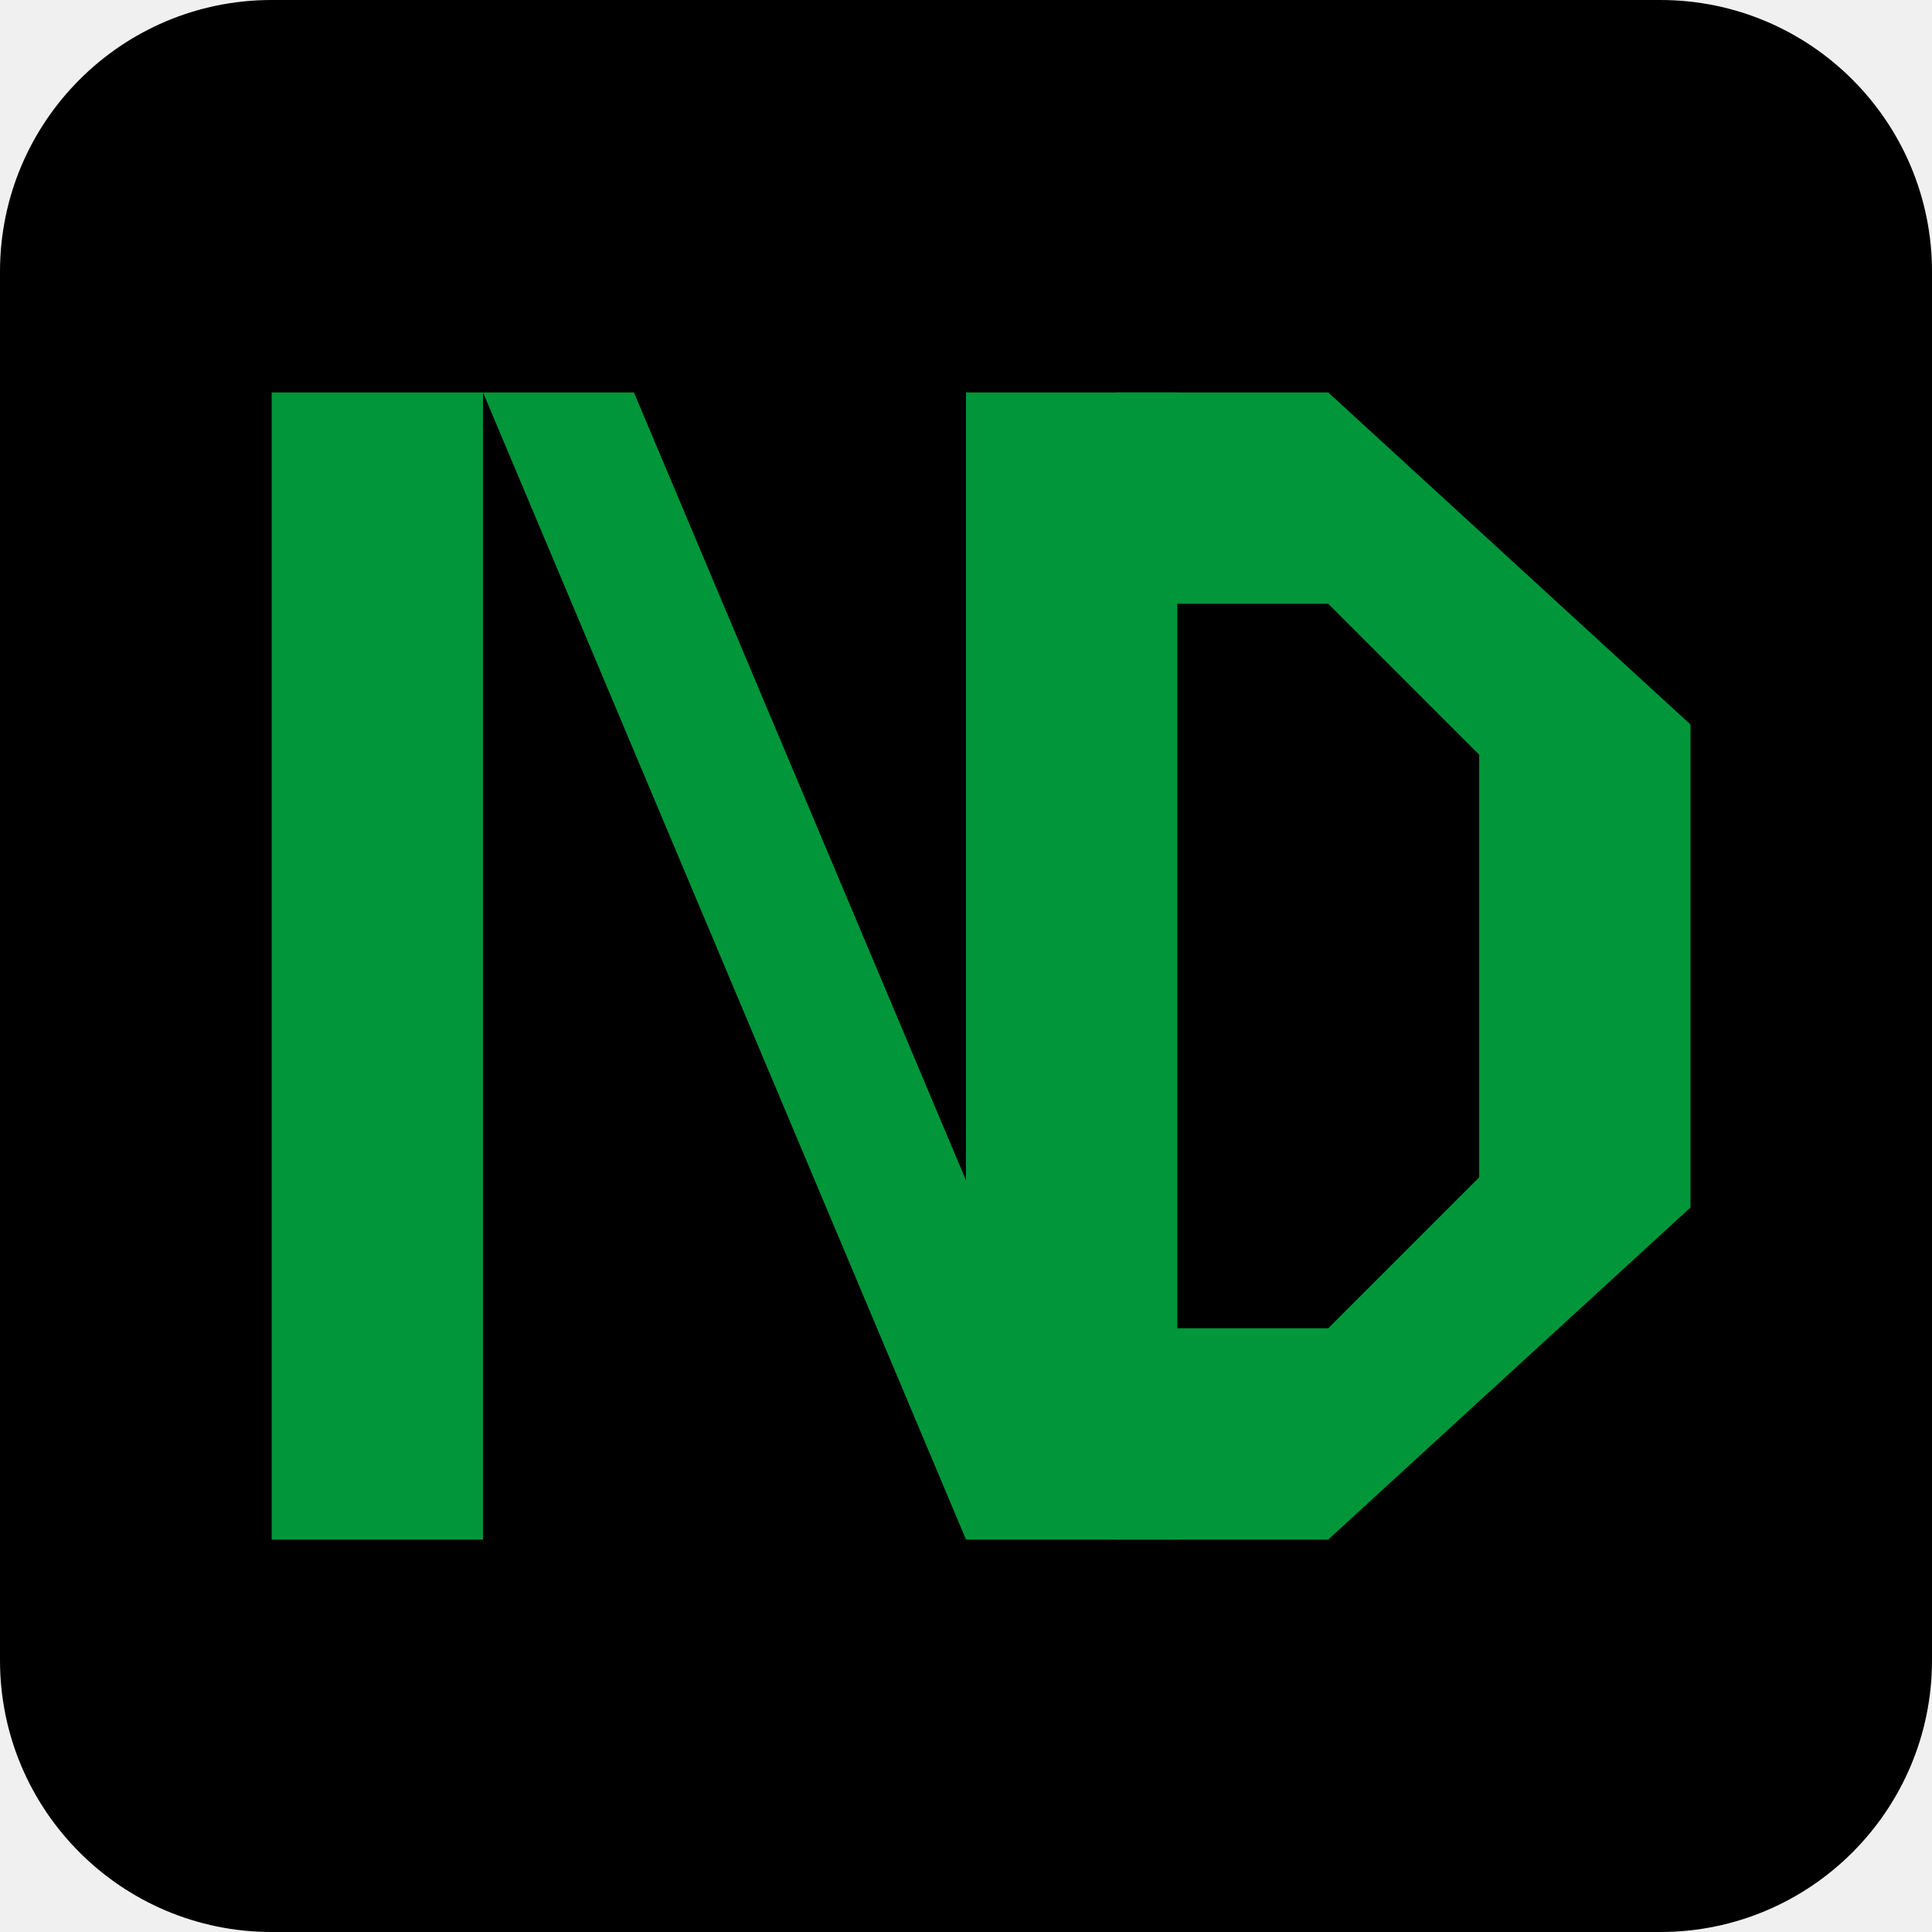
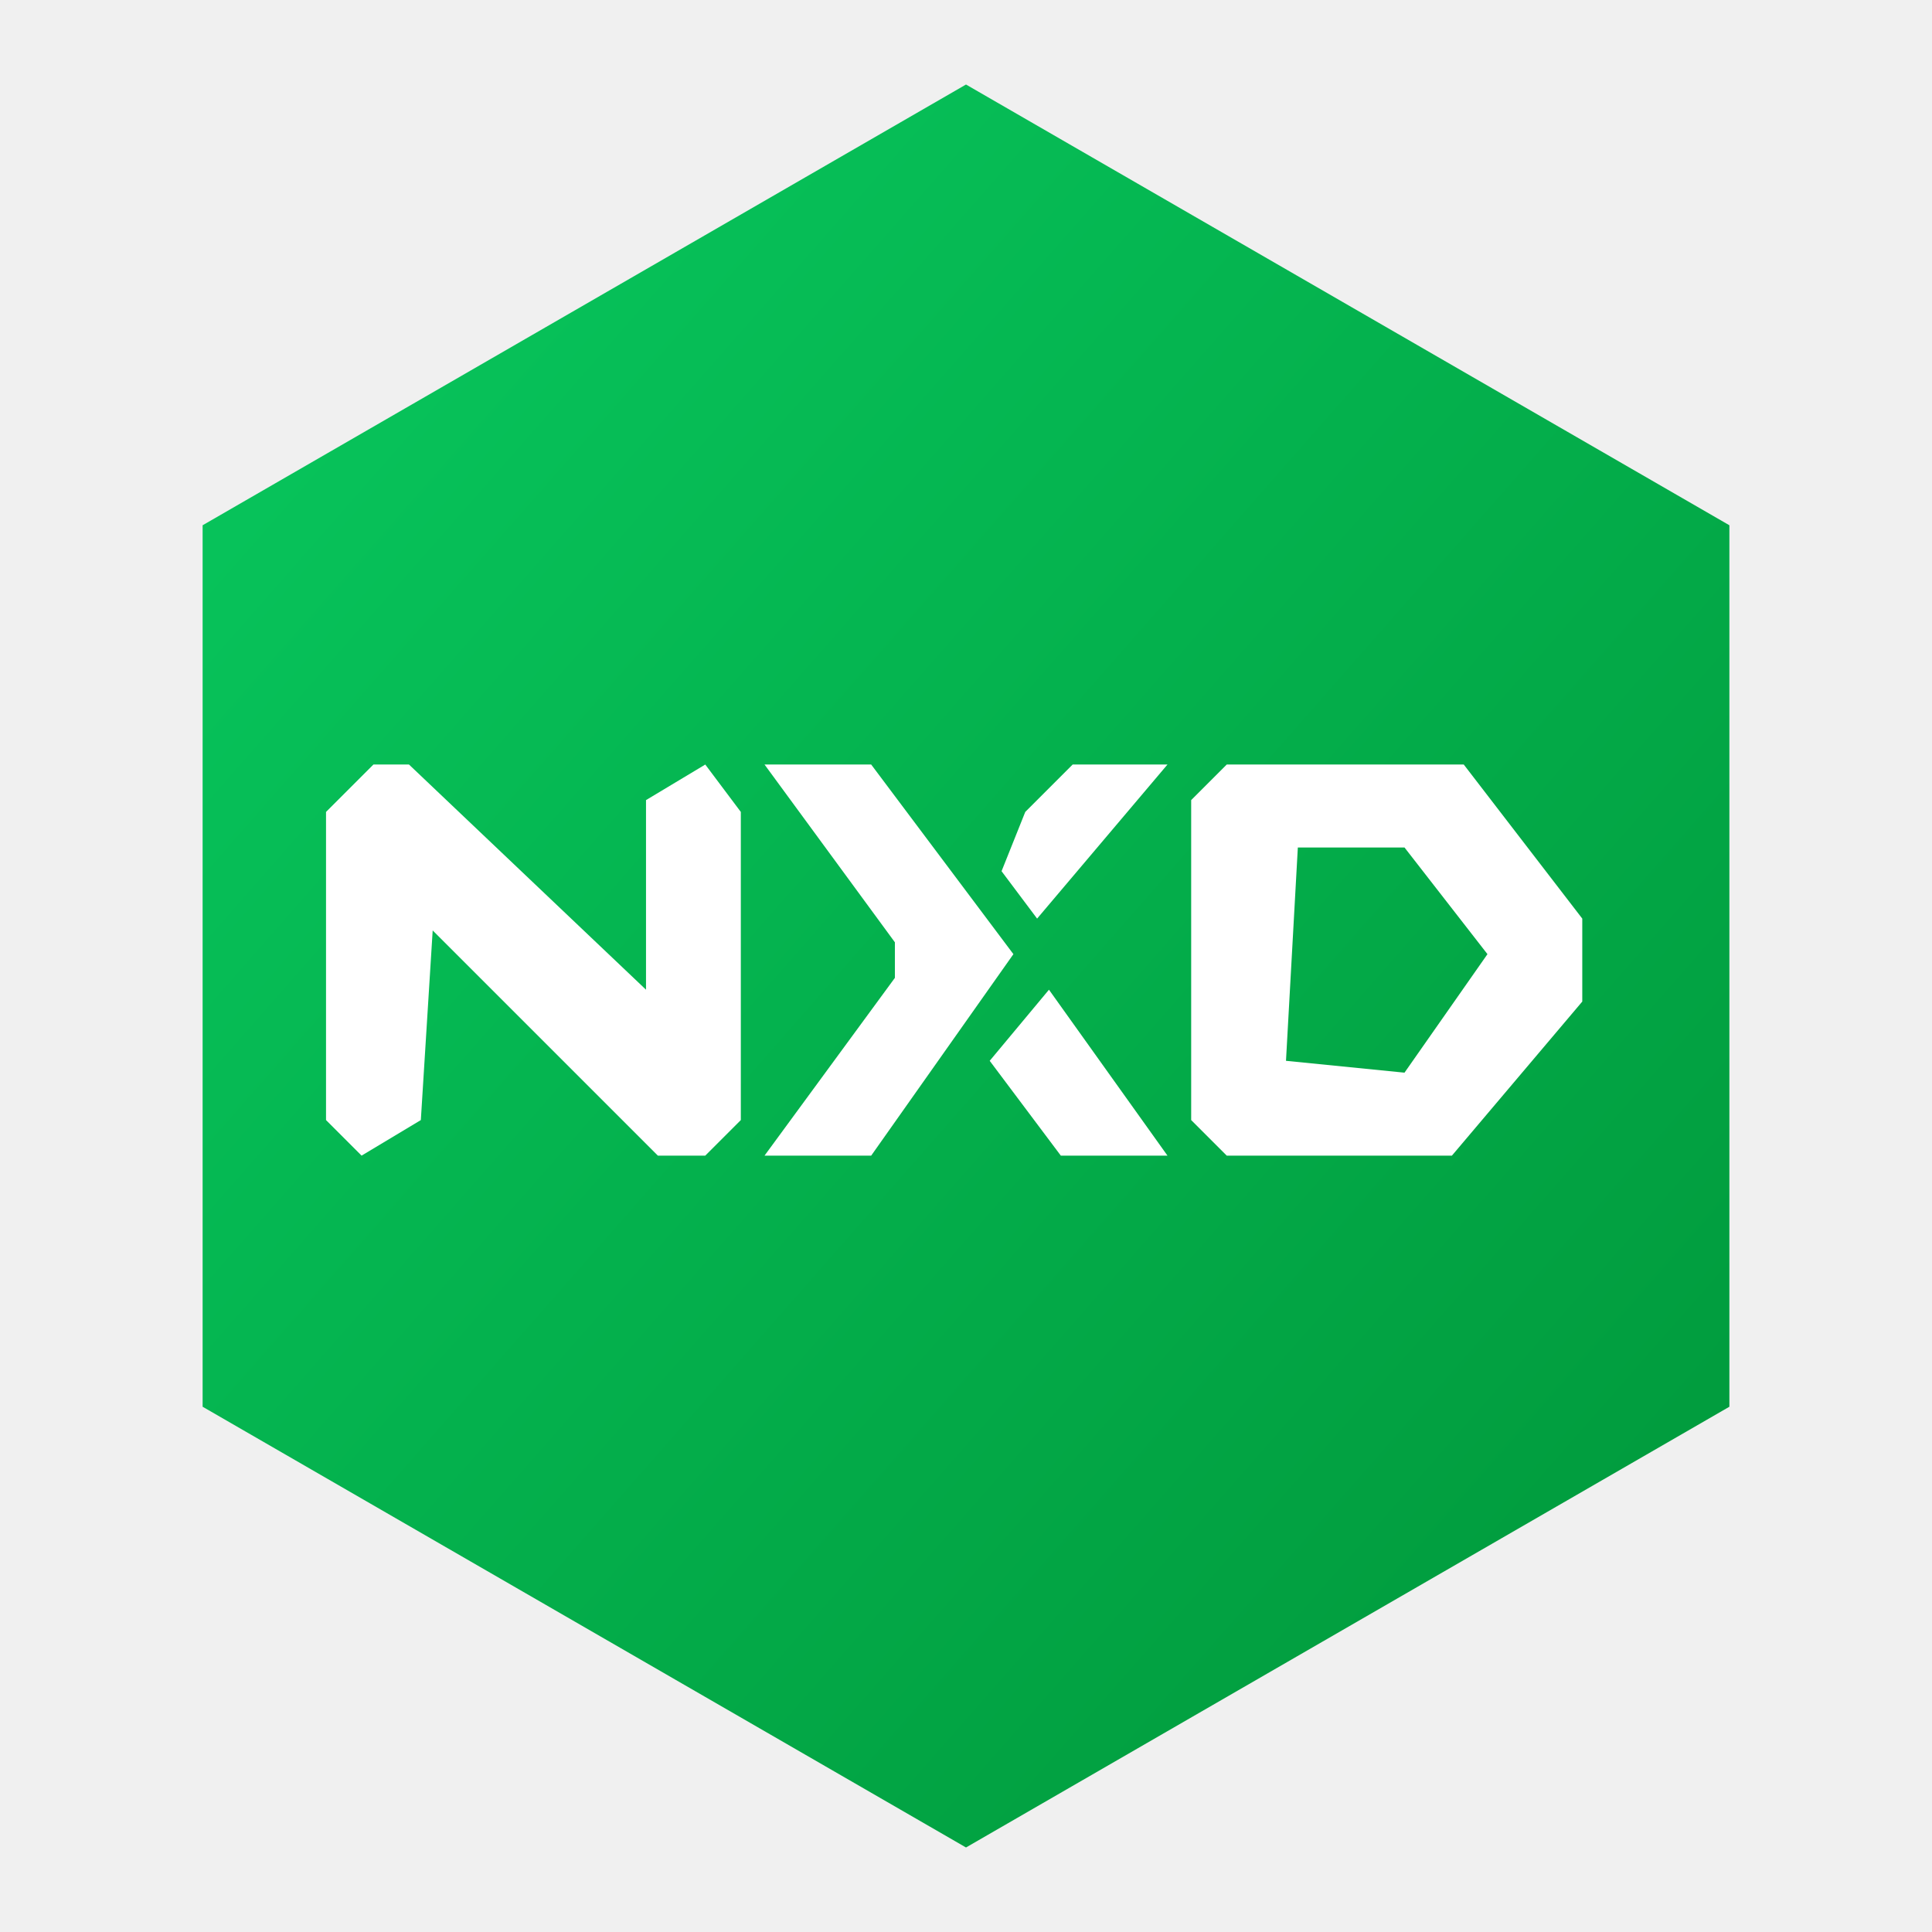
- <svg xmlns="http://www.w3.org/2000/svg" viewBox="0 0 64 64" width="64" height="64" role="img" aria-label="nginx dashboard">
-   <rect width="64" height="64" rx="9" fill="#000" />
-   <g fill="#009639" fill-rule="evenodd">
-     <path d="M9 13H21L32 39.1V13H39V51H32L16 13V51H9Z" />
-     <path d="M37 13H44L56 24V40L44 51H37Z M37 20H44L49 25V39L44 44H37Z" />
-   </g>
+ <svg xmlns="http://www.w3.org/2000/svg" viewBox="0 0 320 320" role="img">
+   <defs>
+     <linearGradient id="brandGreen" x1="0" y1="0" x2="1" y2="1">
+       <stop offset="0" stop-color="#08C95F" />
+       <stop offset="1" stop-color="#009639" />
+     </linearGradient>
+   </defs>
+   <polygon points="160.00,14.00 286.44,87.00 286.44,233.00 160.00,306.00 33.56,233.00 33.56,87.00" fill="url(#brandGreen)" />
+   <path d="M 61,19 L 56,25 L 62,33 L 71,33 Z M 76,0 L 73,3 L 73,30 L 76,33 L 95,33 L 106,20 L 106,13 L 96,0 Z M 82,7 L 91,7 L 98,16 L 91,26 L 81,25 Z M 71,0 L 63,0 L 59,4 L 57,9 L 60,13 Z M 37,0 L 48,15 L 48,18 L 37,33 L 46,33 L 58,16 L 46,0 Z M 4,0 L 0,4 L 0,30 L 3,33 L 8,30 L 9,14 L 28,33 L 32,33 L 35,30 L 35,4 L 32,0 L 27,3 L 27,19 L 7,0 Z" fill="#FFFFFF" fill-rule="evenodd" transform="translate(54.000 126.630) scale(1.962963)" />
</svg>
